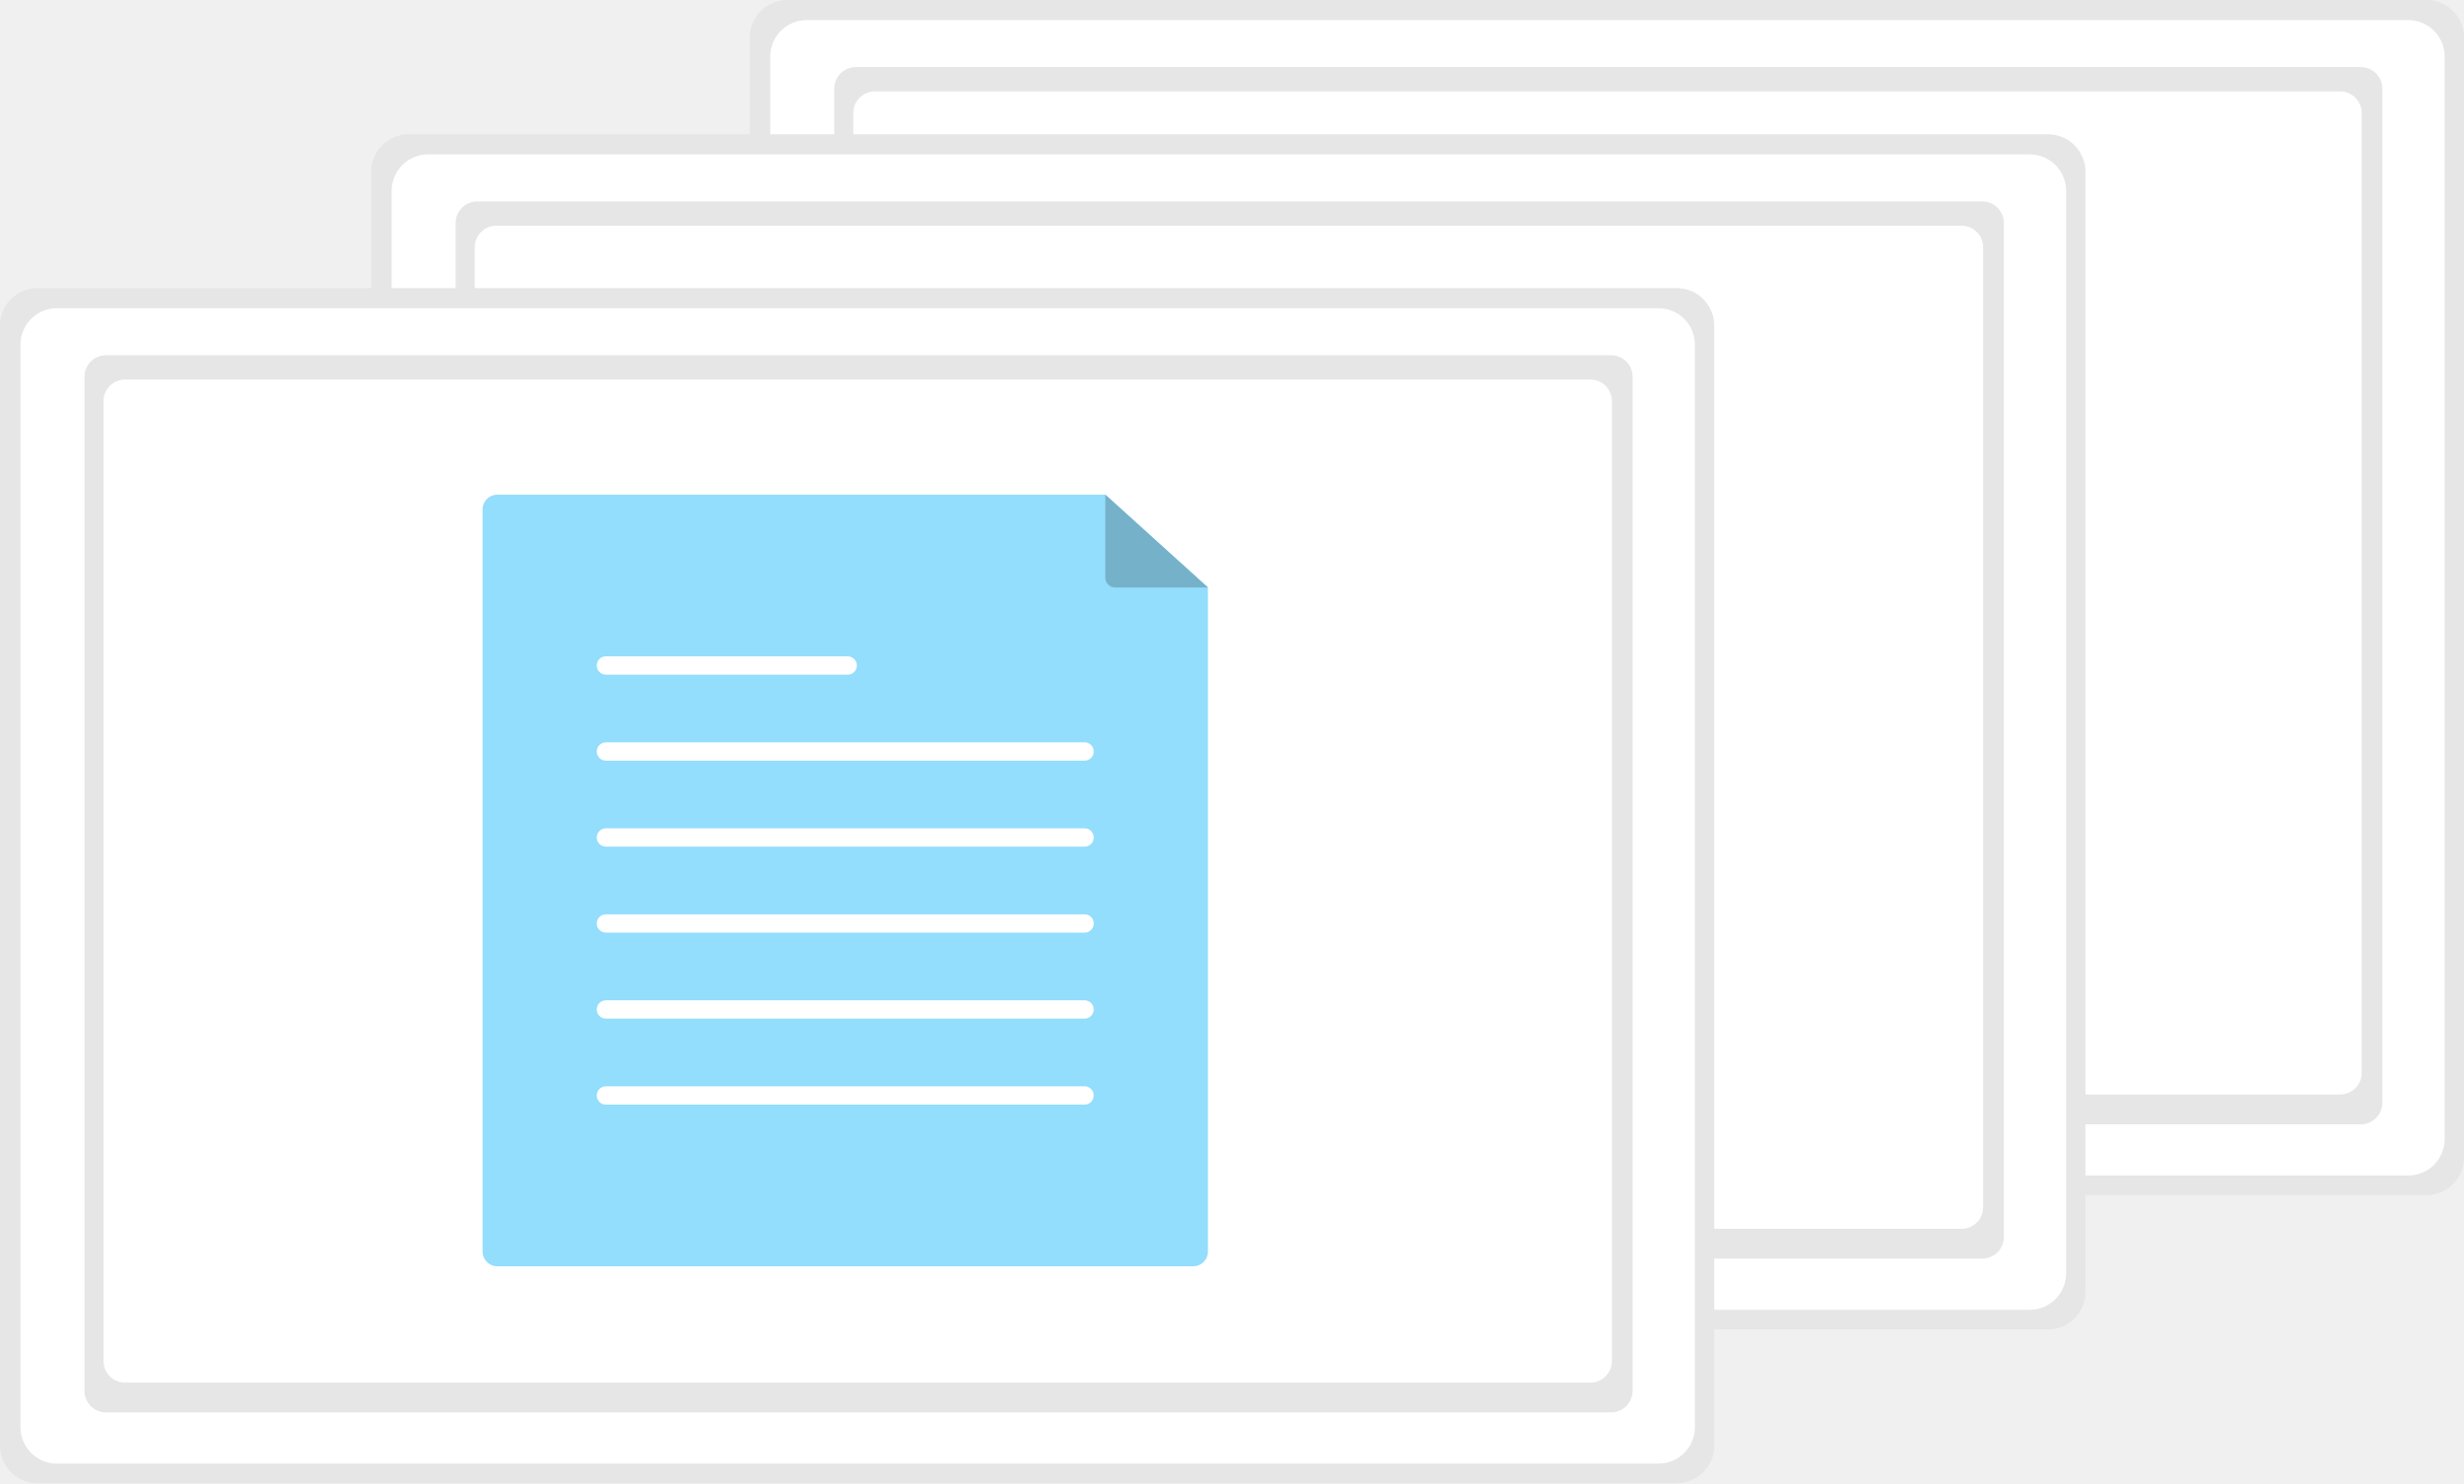
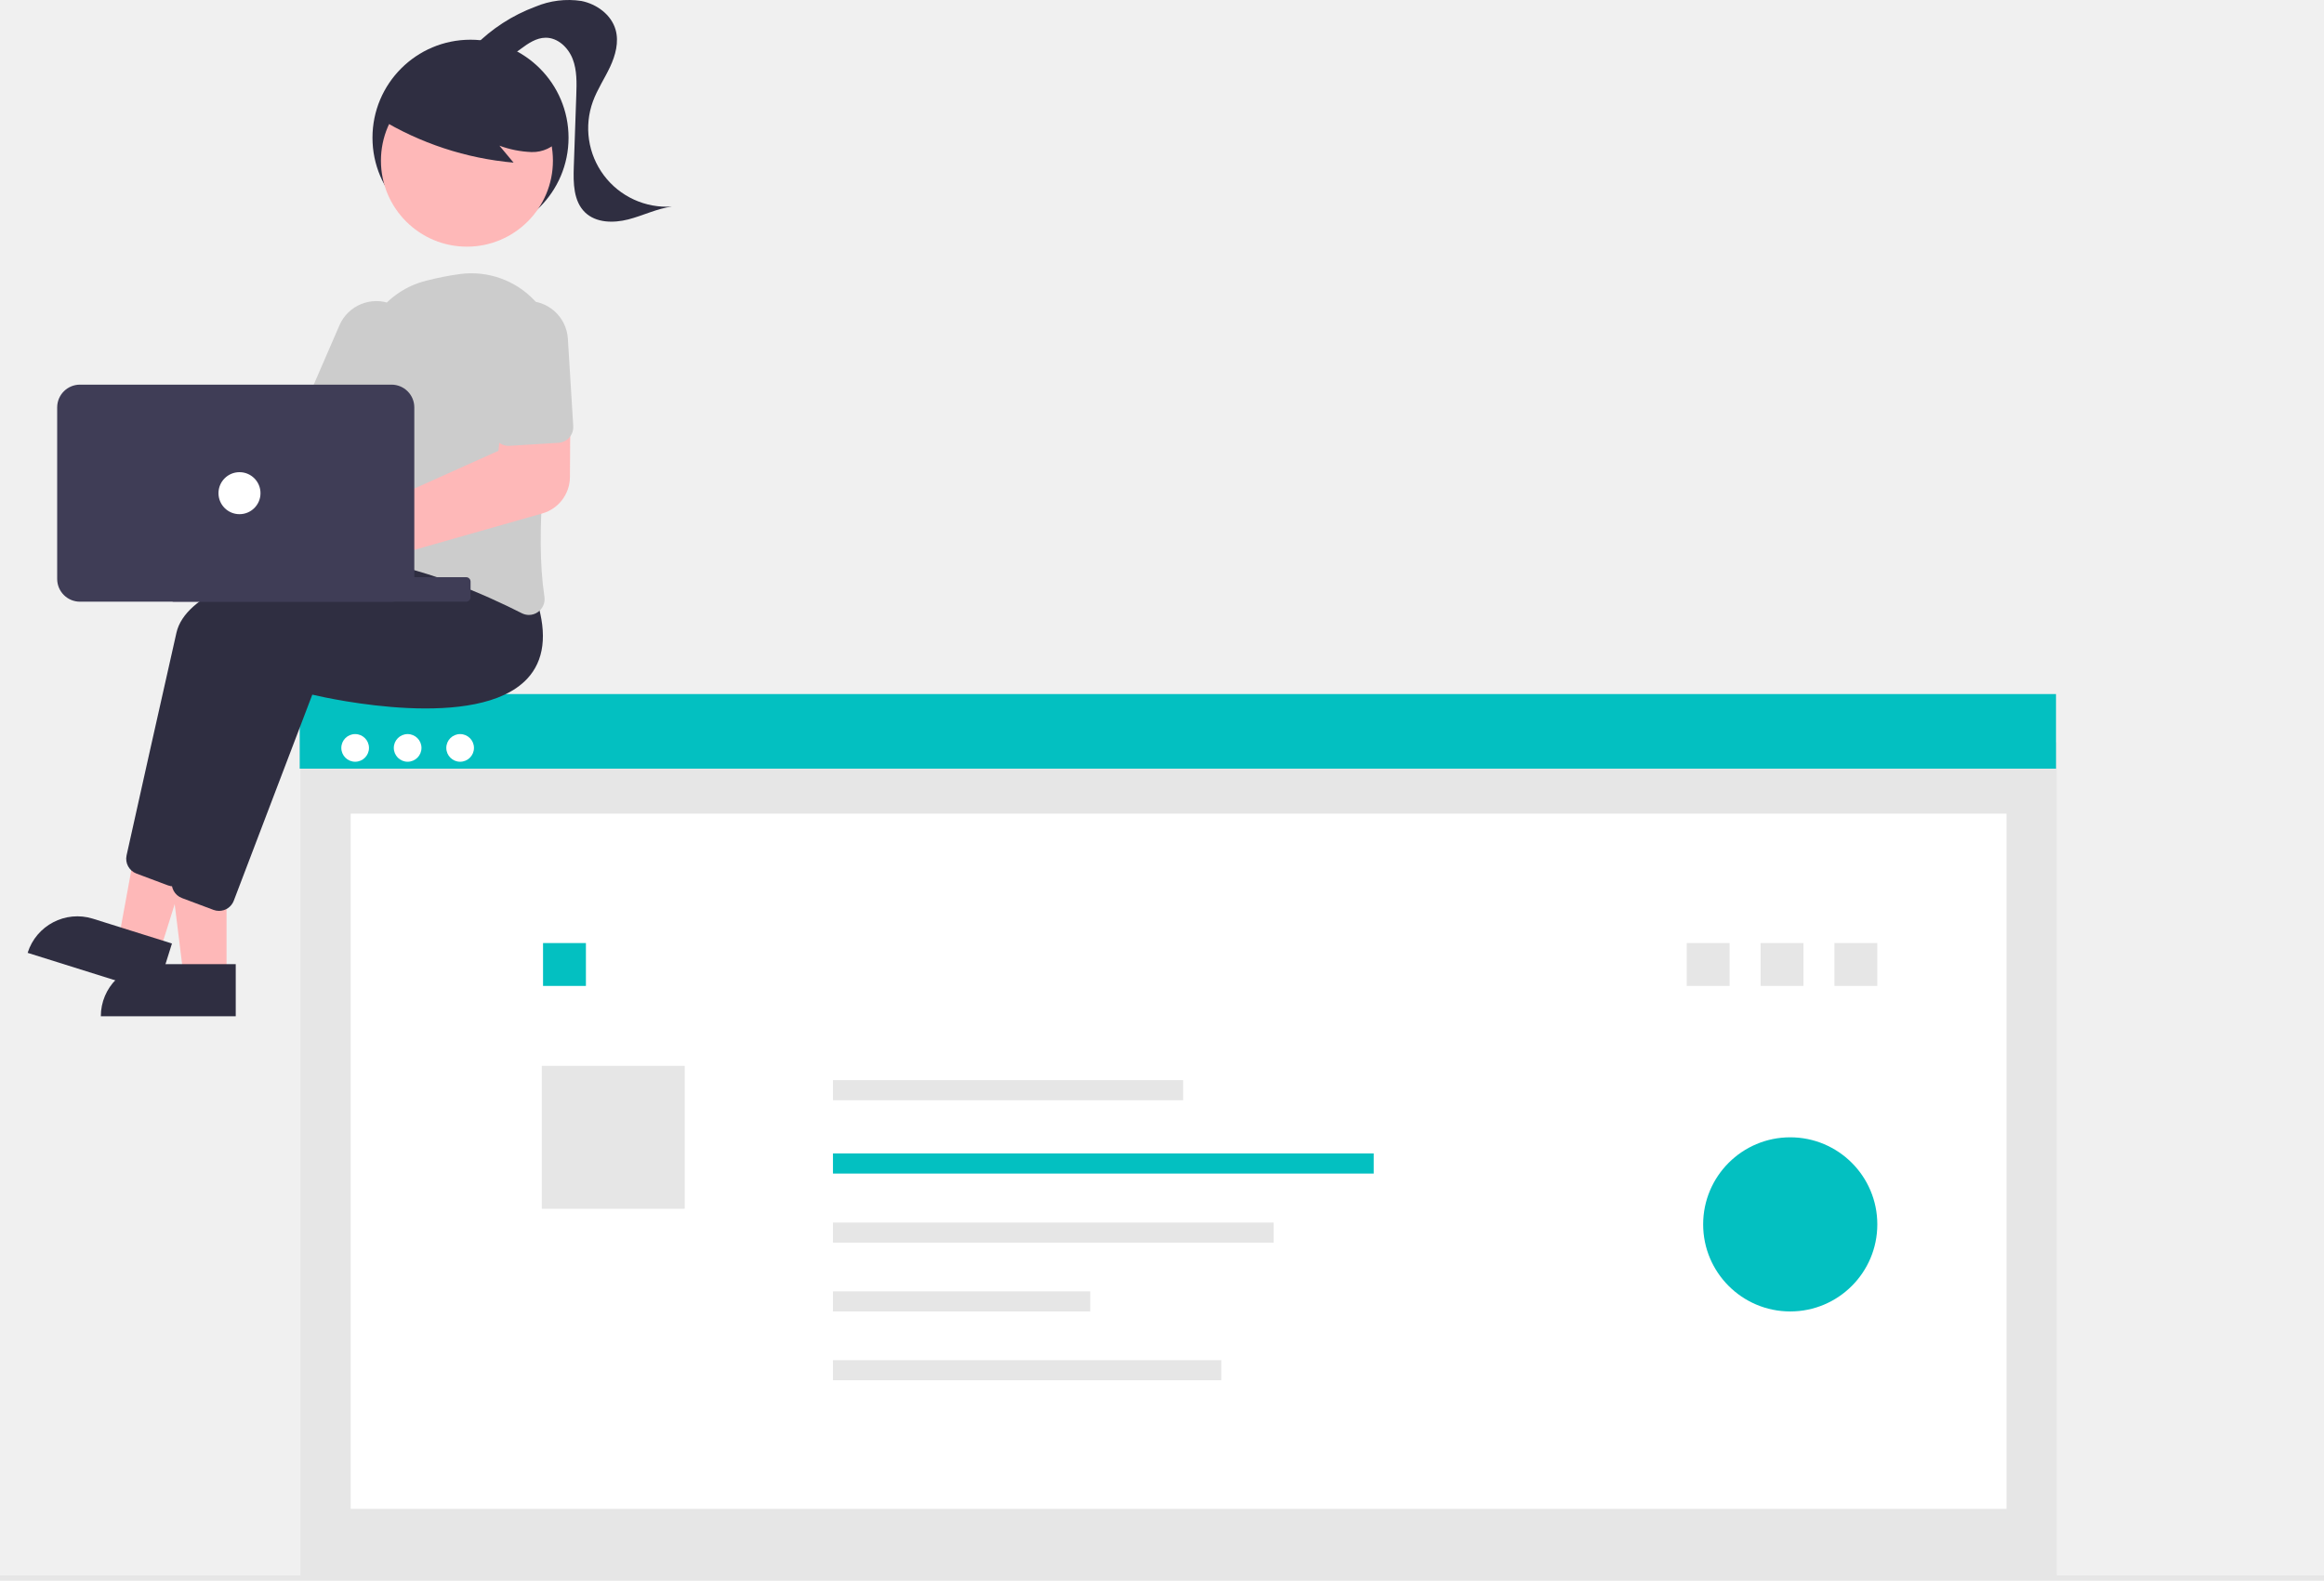
- <svg xmlns="http://www.w3.org/2000/svg" id="af461e34-156f-4911-b433-1993d7c9d72f" data-name="Layer 1" viewBox="0 0 1008.92 607.45">
-   <path d="M1104.46,620.305a15.34,15.34,0,0,1-15.26,15.42H417.8a15.34,15.34,0,0,1-15.26-15.42V161.695a15.34,15.34,0,0,1,15.26-15.42H1089.2a15.34,15.34,0,0,1,15.26,15.42h0V620.305Z" transform="translate(-95.53981 -146.275)" fill="#e6e6e6" />
-   <path d="M1096.54,612.795a14.91,14.91,0,0,1-14.91,14.91H425.83a14.91,14.91,0,0,1-14.91-14.91V169.415a14.91,14.91,0,0,1,14.91-14.91h655.83a14.91,14.91,0,0,1,14.88,14.91Z" transform="translate(-95.53981 -146.275)" fill="#fff" />
-   <path id="a90d98f2-fe2a-41dc-85de-0aa221261a3e" data-name="b9c54412-061c-4155-b289-fb4c23e4a64e" d="M445.97,173.755h616.22a8.85,8.85,0,0,1,8.85,8.85v415.28a8.85,8.85,0,0,1-8.85,8.85H445.97a8.85,8.85,0,0,1-8.85-8.85h0V182.605a8.85,8.85,0,0,1,8.85-8.85Z" transform="translate(-95.53981 -146.275)" fill="#e6e6e6" />
-   <path d="M453.77,183.715h599.95a8.85,8.85,0,0,1,8.85,8.85v393.12a8.85,8.85,0,0,1-8.85,8.85H453.77a8.85,8.85,0,0,1-8.85-8.85h0V192.565a8.85,8.85,0,0,1,8.85-8.85Z" transform="translate(-95.53981 -146.275)" fill="#fff" />
-   <path d="M949.46,675.305a15.34,15.34,0,0,1-15.26,15.42H262.8a15.34,15.34,0,0,1-15.26-15.42h0V216.695a15.34,15.34,0,0,1,15.26-15.42H934.2a15.34,15.34,0,0,1,15.26,15.42h0V675.305Z" transform="translate(-95.53981 -146.275)" fill="#e6e6e6" />
-   <path d="M941.54,667.795a14.91,14.91,0,0,1-14.91,14.91H270.83a14.91,14.91,0,0,1-14.91-14.91V224.415a14.91,14.91,0,0,1,14.91-14.91H926.66a14.91,14.91,0,0,1,14.88,14.91Z" transform="translate(-95.53981 -146.275)" fill="#fff" />
-   <path id="b54624cf-b287-45f0-8f58-93aafc1fcbba" data-name="a7242049-80b4-49e1-bd08-67354734c824" d="M290.97,228.755H907.19a8.85,8.85,0,0,1,8.85,8.85v415.28a8.85,8.85,0,0,1-8.85,8.85H290.97a8.85,8.85,0,0,1-8.85-8.85h0V237.605a8.85,8.85,0,0,1,8.85-8.85h0Z" transform="translate(-95.53981 -146.275)" fill="#e6e6e6" />
-   <path d="M298.77,238.715H898.72a8.85,8.85,0,0,1,8.85,8.85v393.12a8.85,8.85,0,0,1-8.85,8.85H298.77a8.85,8.85,0,0,1-8.85-8.85h0V247.565a8.85,8.85,0,0,1,8.85-8.85Z" transform="translate(-95.53981 -146.275)" fill="#fff" />
-   <path d="M797.46,738.305a15.34,15.34,0,0,1-15.26,15.42H110.8a15.34,15.34,0,0,1-15.26-15.42V279.695a15.34,15.34,0,0,1,15.26-15.42H782.2a15.34,15.34,0,0,1,15.26,15.42h0V738.305Z" transform="translate(-95.53981 -146.275)" fill="#e6e6e6" />
-   <path d="M789.54,730.795a14.91,14.91,0,0,1-14.91,14.91H118.83a14.91,14.91,0,0,1-14.91-14.91V287.415a14.91,14.91,0,0,1,14.91-14.91H774.66a14.91,14.91,0,0,1,14.88,14.91Z" transform="translate(-95.53981 -146.275)" fill="#fff" />
-   <path id="a665a07e-790f-4a9c-be99-8c13ca89238c" data-name="b7a050eb-0cb2-44a8-b642-35d340850eff" d="M138.97,291.755H755.19a8.85,8.85,0,0,1,8.85,8.85v415.28a8.85,8.85,0,0,1-8.85,8.85H138.97a8.85,8.85,0,0,1-8.85-8.85V300.605a8.85,8.85,0,0,1,8.85-8.85h0Z" transform="translate(-95.53981 -146.275)" fill="#e6e6e6" />
-   <path d="M146.77,301.715H746.72a8.85,8.85,0,0,1,8.85,8.85v393.12a8.85,8.85,0,0,1-8.85,8.85H146.77a8.85,8.85,0,0,1-8.85-8.85V310.565A8.85,8.85,0,0,1,146.77,301.715Z" transform="translate(-95.53981 -146.275)" fill="#fff" />
-   <path d="M590.142,386.874v272a6.005,6.005,0,0,1-6,6h-285a6.005,6.005,0,0,1-6-6v-304a6.005,6.005,0,0,1,6-6h249Z" transform="translate(-95.53981 -146.275)" fill="#93ddfd" />
-   <path id="b3cdc3b1-5d0a-4cee-b54c-a38ee088c012" data-name="Path 40" d="M343.578,415.072a3.755,3.755,0,0,0,0,7.509h99.005a3.755,3.755,0,1,0,.123-7.509q-.062-.001-.123,0Z" transform="translate(-95.53981 -146.275)" fill="#fff" />
-   <path id="b79c0997-055d-434d-8704-cfc1ccad2281" data-name="Path 40" d="M343.578,450.291a3.755,3.755,0,0,0,0,7.509H539.582a3.755,3.755,0,0,0,.123-7.509q-.062-.001-.123,0Z" transform="translate(-95.53981 -146.275)" fill="#fff" />
-   <path id="ed7d1f14-d1d4-40af-b9ad-7b5b5ece23df" data-name="Path 40" d="M343.578,485.51a3.755,3.755,0,0,0,0,7.509H539.582a3.755,3.755,0,1,0,.123-7.509q-.062-.001-.123,0Z" transform="translate(-95.53981 -146.275)" fill="#fff" />
-   <path id="ba3b747a-a6b2-4f39-a169-6ef4c21cd2ce" data-name="Path 40" d="M343.578,520.729a3.755,3.755,0,0,0,0,7.509H539.582a3.755,3.755,0,1,0,.123-7.509q-.062-.001-.123,0Z" transform="translate(-95.53981 -146.275)" fill="#fff" />
-   <path id="b6e4b743-2497-479e-800a-91c8b21b3df9" data-name="Path 40" d="M343.578,555.948a3.755,3.755,0,0,0,0,7.509H539.582a3.755,3.755,0,1,0,.123-7.509q-.062-.001-.123,0Z" transform="translate(-95.53981 -146.275)" fill="#fff" />
-   <path id="f91f499d-e7c9-446d-84c9-bf78465468f6" data-name="Path 40" d="M343.578,591.167a3.755,3.755,0,0,0,0,7.509H539.582a3.755,3.755,0,1,0,.123-7.509q-.062-.001-.123,0Z" transform="translate(-95.53981 -146.275)" fill="#fff" />
-   <path d="M590.142,386.874h-38a4,4,0,0,1-4-4v-34h0Z" transform="translate(-95.53981 -146.275)" fill="#93ddfd" />
-   <path d="M590.142,386.874h-38a4,4,0,0,1-4-4v-34h0Z" transform="translate(-95.53981 -146.275)" opacity="0.2" />
+ <svg xmlns="http://www.w3.org/2000/svg" id="a00b719f-590c-42c2-94d0-7f3bb3640666" data-name="Layer 1" viewBox="0 0 931 633.235">
+   <g id="a2bfc056-849c-4ec6-91e1-f91319e9ec32" data-name="Group 41">
+     <rect id="a3c1d3c4-4e90-4475-ab67-d6aa194b0cda" data-name="Rectangle 62" x="120.363" y="297.375" width="703.576" height="333.859" fill="#e6e6e6" />
+     <rect id="e222743c-d215-4483-8b06-896263acb449" data-name="Rectangle 75" x="140.482" y="326.004" width="663.339" height="278.549" fill="#fff" />
+     <rect id="a5e02001-7de0-497e-bd39-9bc4e3f553c3" data-name="Rectangle 76" x="675.712" y="377.851" width="17.177" height="17.177" fill="#e6e6e6" />
+     <rect id="a818f6b2-9049-4be6-858a-9eef7b067dda" data-name="Rectangle 77" x="217.543" y="377.851" width="17.177" height="17.177" fill="#03c0c1" />
+     <rect id="e2dc3e68-3640-4751-a187-2d32846d30c0" data-name="Rectangle 78" x="217.046" y="427.053" width="57.258" height="57.258" fill="#e6e6e6" />
+     <rect id="a0ba3db0-8b31-4423-a256-2a0dc53933ae" data-name="Rectangle 80" x="120.063" y="278.086" width="703.576" height="29.89" fill="#03c0c1" />
+     <circle id="bb2c25e8-a4f5-477f-938a-ba2f4a6c137d" data-name="Ellipse 90" cx="142.275" cy="299.662" r="5.54" fill="#fff" />
+     <circle id="eb283697-d5f2-44f6-a11b-2e5adde2f565" data-name="Ellipse 91" cx="163.303" cy="299.662" r="5.54" fill="#fff" />
+     <circle id="e7e312b6-8acc-452e-9cd4-4f6349f5007f" data-name="Ellipse 92" cx="184.332" cy="299.662" r="5.54" fill="#fff" />
+     <rect id="a0963db8-a572-4a40-8f57-be0fd9c2d8c3" data-name="Rectangle 60" y="631.235" width="931" height="2" fill="#e6e6e6" />
+     <rect id="b36c2a8e-a9be-4d37-810e-923692d19cdb" data-name="Rectangle 81" x="333.688" y="432.78" width="140.281" height="8.053" fill="#e6e6e6" />
+     <rect id="aa1d26da-49a8-41de-8cb5-b8f8184fe0ae" data-name="Rectangle 82" x="333.688" y="462.154" width="216.625" height="8.053" fill="#03c0c1" />
+     <rect id="ac31809e-ecba-4f59-90db-296bd3050334" data-name="Rectangle 83" x="333.688" y="489.827" width="176.544" height="8.053" fill="#e6e6e6" />
+     <rect id="b84288f0-dbbf-4761-bd75-4b898461b36c" data-name="Rectangle 84" x="333.688" y="517.398" width="103.064" height="8.053" fill="#e6e6e6" />
+     <rect id="bd93c4e7-cb78-4a87-ab16-23d001bc2737" data-name="Rectangle 85" x="333.688" y="544.967" width="155.55" height="8.053" fill="#e6e6e6" />
+     <rect id="bba4eb33-6fa2-4df7-a8d1-83644e8e5d67" data-name="Rectangle 88" x="705.296" y="377.851" width="17.177" height="17.177" fill="#e6e6e6" />
+     <rect id="f2a4bb2b-ea4d-4e49-9a1a-d309a808d159" data-name="Rectangle 90" x="734.879" y="377.851" width="17.177" height="17.177" fill="#e6e6e6" />
+     <circle id="b03b494e-dda4-489e-89cd-b5d563742355" data-name="Ellipse 88" cx="717.171" cy="490.566" r="34.884" fill="#03c0c1" opacity="0.997" style="isolation:isolate" />
+     <circle id="e6d27be5-fed8-4aaf-9e55-a91224dd363a" data-name="Ellipse 97" cx="188.489" cy="55.184" r="39.273" fill="#2f2e41" />
+     <path id="fe6a134f-9064-47d4-b31c-90708736d4a8" data-name="Path 630" d="M225.253,524.592h-17.2l-8.181-66.326h25.379Z" transform="translate(-134.5 -133.3825)" fill="#feb8b8" />
+     <path id="fa849e20-ba67-4278-81ee-d1167b7aa6dc" data-name="Path 631" d="M195.775,519.678h33.163v20.881H174.894a20.881,20.881,0,0,1,20.881-20.881Z" transform="translate(-134.5 -133.3825)" fill="#2f2e41" />
+     <path id="a88ec020-2ed6-4a48-814f-7c14aebc27ac" data-name="Path 632" d="M198.41,514.995l-16.406-5.149,12.052-65.735,24.214,7.6Z" transform="translate(-134.5 -133.3825)" fill="#feb8b8" />
+     <path id="b4b30a85-97bd-4362-a855-e6f58c99cba3" data-name="Path 633" d="M171.746,501.482l31.642,9.93-6.252,19.923-51.564-16.182A20.881,20.881,0,0,1,171.747,501.483h0Z" transform="translate(-134.5 -133.3825)" fill="#2f2e41" />
+     <path id="f42c0410-8a39-47c2-9be6-23f0eea84aff" data-name="Path 634" d="M204.005,488.528a6.258,6.258,0,0,1-2.2-.4l-12.655-4.743a6.334,6.334,0,0,1-3.947-7.271c3.185-14.321,14.04-63.077,19.984-89.228,7.049-31.019,109.885-36.783,114.259-37.013l.36-.019,11.568,14.531c4.18,13.436,2.855,23.916-3.938,31.15-19.823,21.105-79.006,8.009-86.063,6.352l-31.455,82.577a6.33,6.33,0,0,1-5.91,4.064Z" transform="translate(-134.5 -133.3825)" fill="#2f2e41" />
+     <path id="bb9232ec-2887-4985-b220-30c2c46adf62" data-name="Path 635" d="M222.239,498.346a6.255,6.255,0,0,1-2.2-.4l-12.651-4.744a6.333,6.333,0,0,1-3.947-7.271c3.185-14.321,14.04-63.077,19.984-89.228,7.049-31.019,109.885-36.783,114.259-37.013l.36-.019,11.564,14.535c4.18,13.436,2.855,23.916-3.938,31.15-19.822,21.1-79.006,8.009-86.063,6.351l-31.459,82.574a6.33,6.33,0,0,1-5.91,4.064Z" transform="translate(-134.5 -133.3825)" fill="#2f2e41" />
+     <path id="bf752b52-878a-4c47-8a02-c5dd3ca125d0" data-name="Path 636" d="M185.638,296.338a14.799,14.799,0,0,1,1.241,1.966l69.178,7.288,9.96-13.654,22.569,12.335-19.559,33.132-84.841-21.632a14.722,14.722,0,1,1,1.454-19.436Z" transform="translate(-134.5 -133.3825)" fill="#feb8b8" />
+     <path id="ae95fee3-8471-4436-bacf-47da3ee4edce" data-name="Path 637" d="M346.397,379.771a6.314,6.314,0,0,1-2.875-.7c-13.833-7.034-40.769-19.215-65.747-21.764a6.161,6.161,0,0,1-4.342-2.454,6.338,6.338,0,0,1-1.169-4.924c2.254-12.477,7.424-44.249,6.758-69.712a34.5,34.5,0,0,1,26.063-34.319h0a112.014,112.014,0,0,1,13.9-2.741,34.779,34.779,0,0,1,38.655,40.342c-4.454,26.388-8.945,63.244-5.042,88.972a6.322,6.322,0,0,1-2.551,6.1A6.213,6.213,0,0,1,346.397,379.771Z" transform="translate(-134.5 -133.3825)" fill="#ccc" />
+     <path id="f8a5325a-7268-4362-a255-60631c9bfca5" data-name="Path 638" d="M280.303,312.652a6.314,6.314,0,0,1-2.506-.523l-18.021-7.8a6.319,6.319,0,0,1-3.285-8.3l13.93-32.179a16.13,16.13,0,1,1,29.697,12.602q-.045.106-.092.212l-13.93,32.18A6.328,6.328,0,0,1,280.303,312.652Z" transform="translate(-134.5 -133.3825)" fill="#ccc" />
+     <circle id="e89a297e-1488-4b62-b167-7800139de88b" data-name="Ellipse 98" cx="187.054" cy="64.377" r="34.45" fill="#feb8b8" />
+     <path id="bfc7d311-3606-4cd9-8309-fa0ce7944c94" data-name="Path 639" d="M286.484,180.831a124.255,124.255,0,0,0,53.757,17.713l-5.667-6.789a41.638,41.638,0,0,0,12.863,2.554,14.087,14.087,0,0,0,11.483-5.375,13.1,13.1,0,0,0,.877-12.1,24.816,24.816,0,0,0-7.807-9.763,46.482,46.482,0,0,0-43.263-7.732,27.779,27.779,0,0,0-12.922,8.289c-3.266,4.029-9.553,7.619-7.881,12.528Z" transform="translate(-134.5 -133.3825)" fill="#2f2e41" />
+     <path id="ec73fef4-50dc-4543-9636-3b24ac170308" data-name="Path 640" d="M324.634,151.81a66.918,66.918,0,0,1,24.345-15.747,34.253,34.253,0,0,1,18.443-2.289c6.153,1.238,11.971,5.494,13.688,11.531,1.4,4.936-.046,10.251-2.224,14.9s-5.086,8.956-6.848,13.776a31.441,31.441,0,0,0,31.638,42.163c-6.045.811-11.617,3.652-17.526,5.163s-12.883,1.41-17.274-2.824c-4.646-4.479-4.739-11.761-4.514-18.21l1-28.762c.17-4.889.316-9.935-1.448-14.5s-5.954-8.56-10.846-8.518c-3.708.031-6.989,2.278-9.963,4.493s-6.121,4.578-9.814,4.908-7.91-2.4-7.634-6.1" transform="translate(-134.5 -133.3825)" fill="#2f2e41" />
+     <path id="ba6ab2e4-b23b-4027-ba52-bbc91f9115f8" data-name="Path 641" d="M263.635,370.921a15.435,15.435,0,1,1,5.95-29.685h0a14.841,14.841,0,0,1,1.839.932l62.755-28.171,1.763-17.02,27.051-.724-.179,28.335a15.26,15.26,0,0,1-11.027,14.509l-73.385,20.885a14.455,14.455,0,0,1-.5,1.429,15.492,15.492,0,0,1-14.26,9.509Z" transform="translate(-134.5 -133.3825)" fill="#feb8b8" />
+     <path id="b13d6e0f-103e-49e8-b98c-f9f1d84e31ae" data-name="Path 642" d="M360.702,310.136a6.305,6.305,0,0,1-2.471.668l-19.6,1.205a6.319,6.319,0,0,1-6.687-5.912l-2.151-35a16.13,16.13,0,0,1,32.2-1.981l2.152,35a6.327,6.327,0,0,1-3.441,6.02Z" transform="translate(-134.5 -133.3825)" fill="#ccc" />
+     <rect id="ef169b54-99b1-4807-9c68-842c3cbd65db" data-name="Rectangle 91" x="67.888" y="231.258" width="120.625" height="9.818" rx="1.778" fill="#3f3d56" />
+     <path id="ba69314c-00f4-451f-ada7-fcdfd2edc53a" data-name="Path 643" d="M157.405,365.343v-68.729a9.128,9.128,0,0,1,9.117-9.117H291.355a9.127,9.127,0,0,1,9.117,9.117v68.729a9.127,9.127,0,0,1-9.117,9.117H166.522A9.128,9.128,0,0,1,157.405,365.343Z" transform="translate(-134.5 -133.3825)" fill="#3f3d56" />
+     <circle id="bf28e027-707c-49c1-b6c0-ef0059b61f2f" data-name="Ellipse 99" cx="95.94" cy="197.599" r="8.416" fill="#fff" />
+   </g>
</svg>
